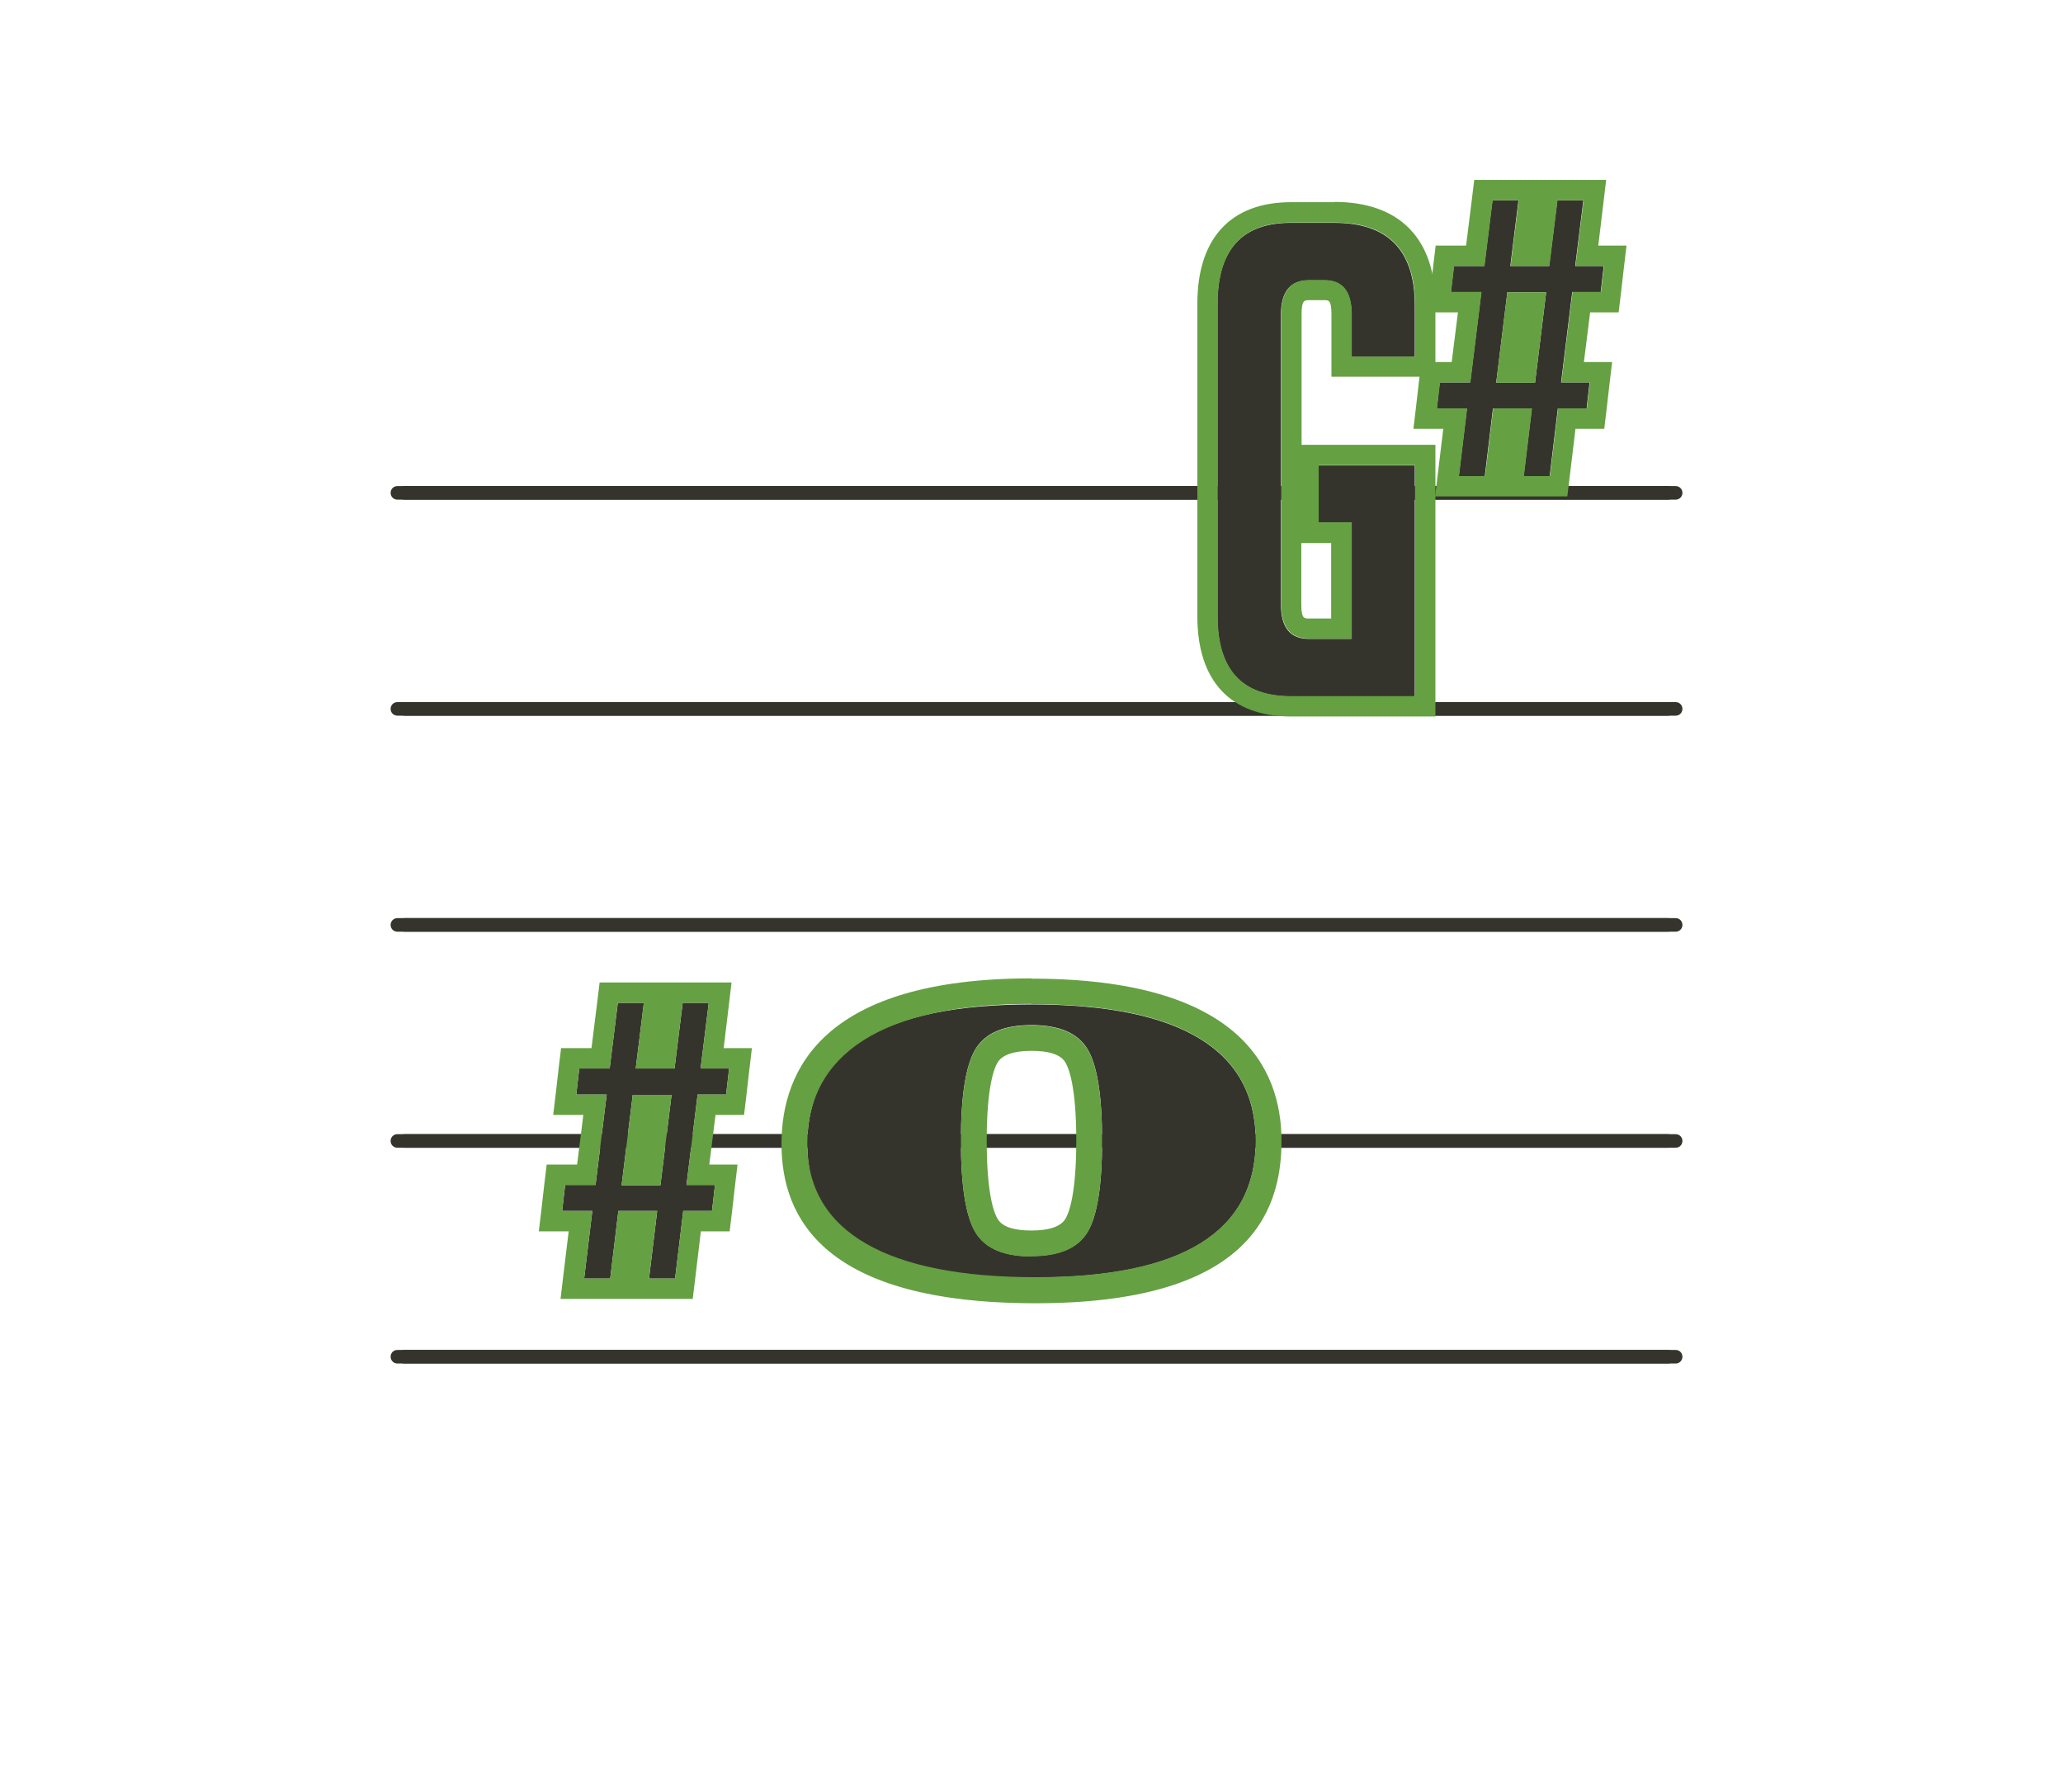
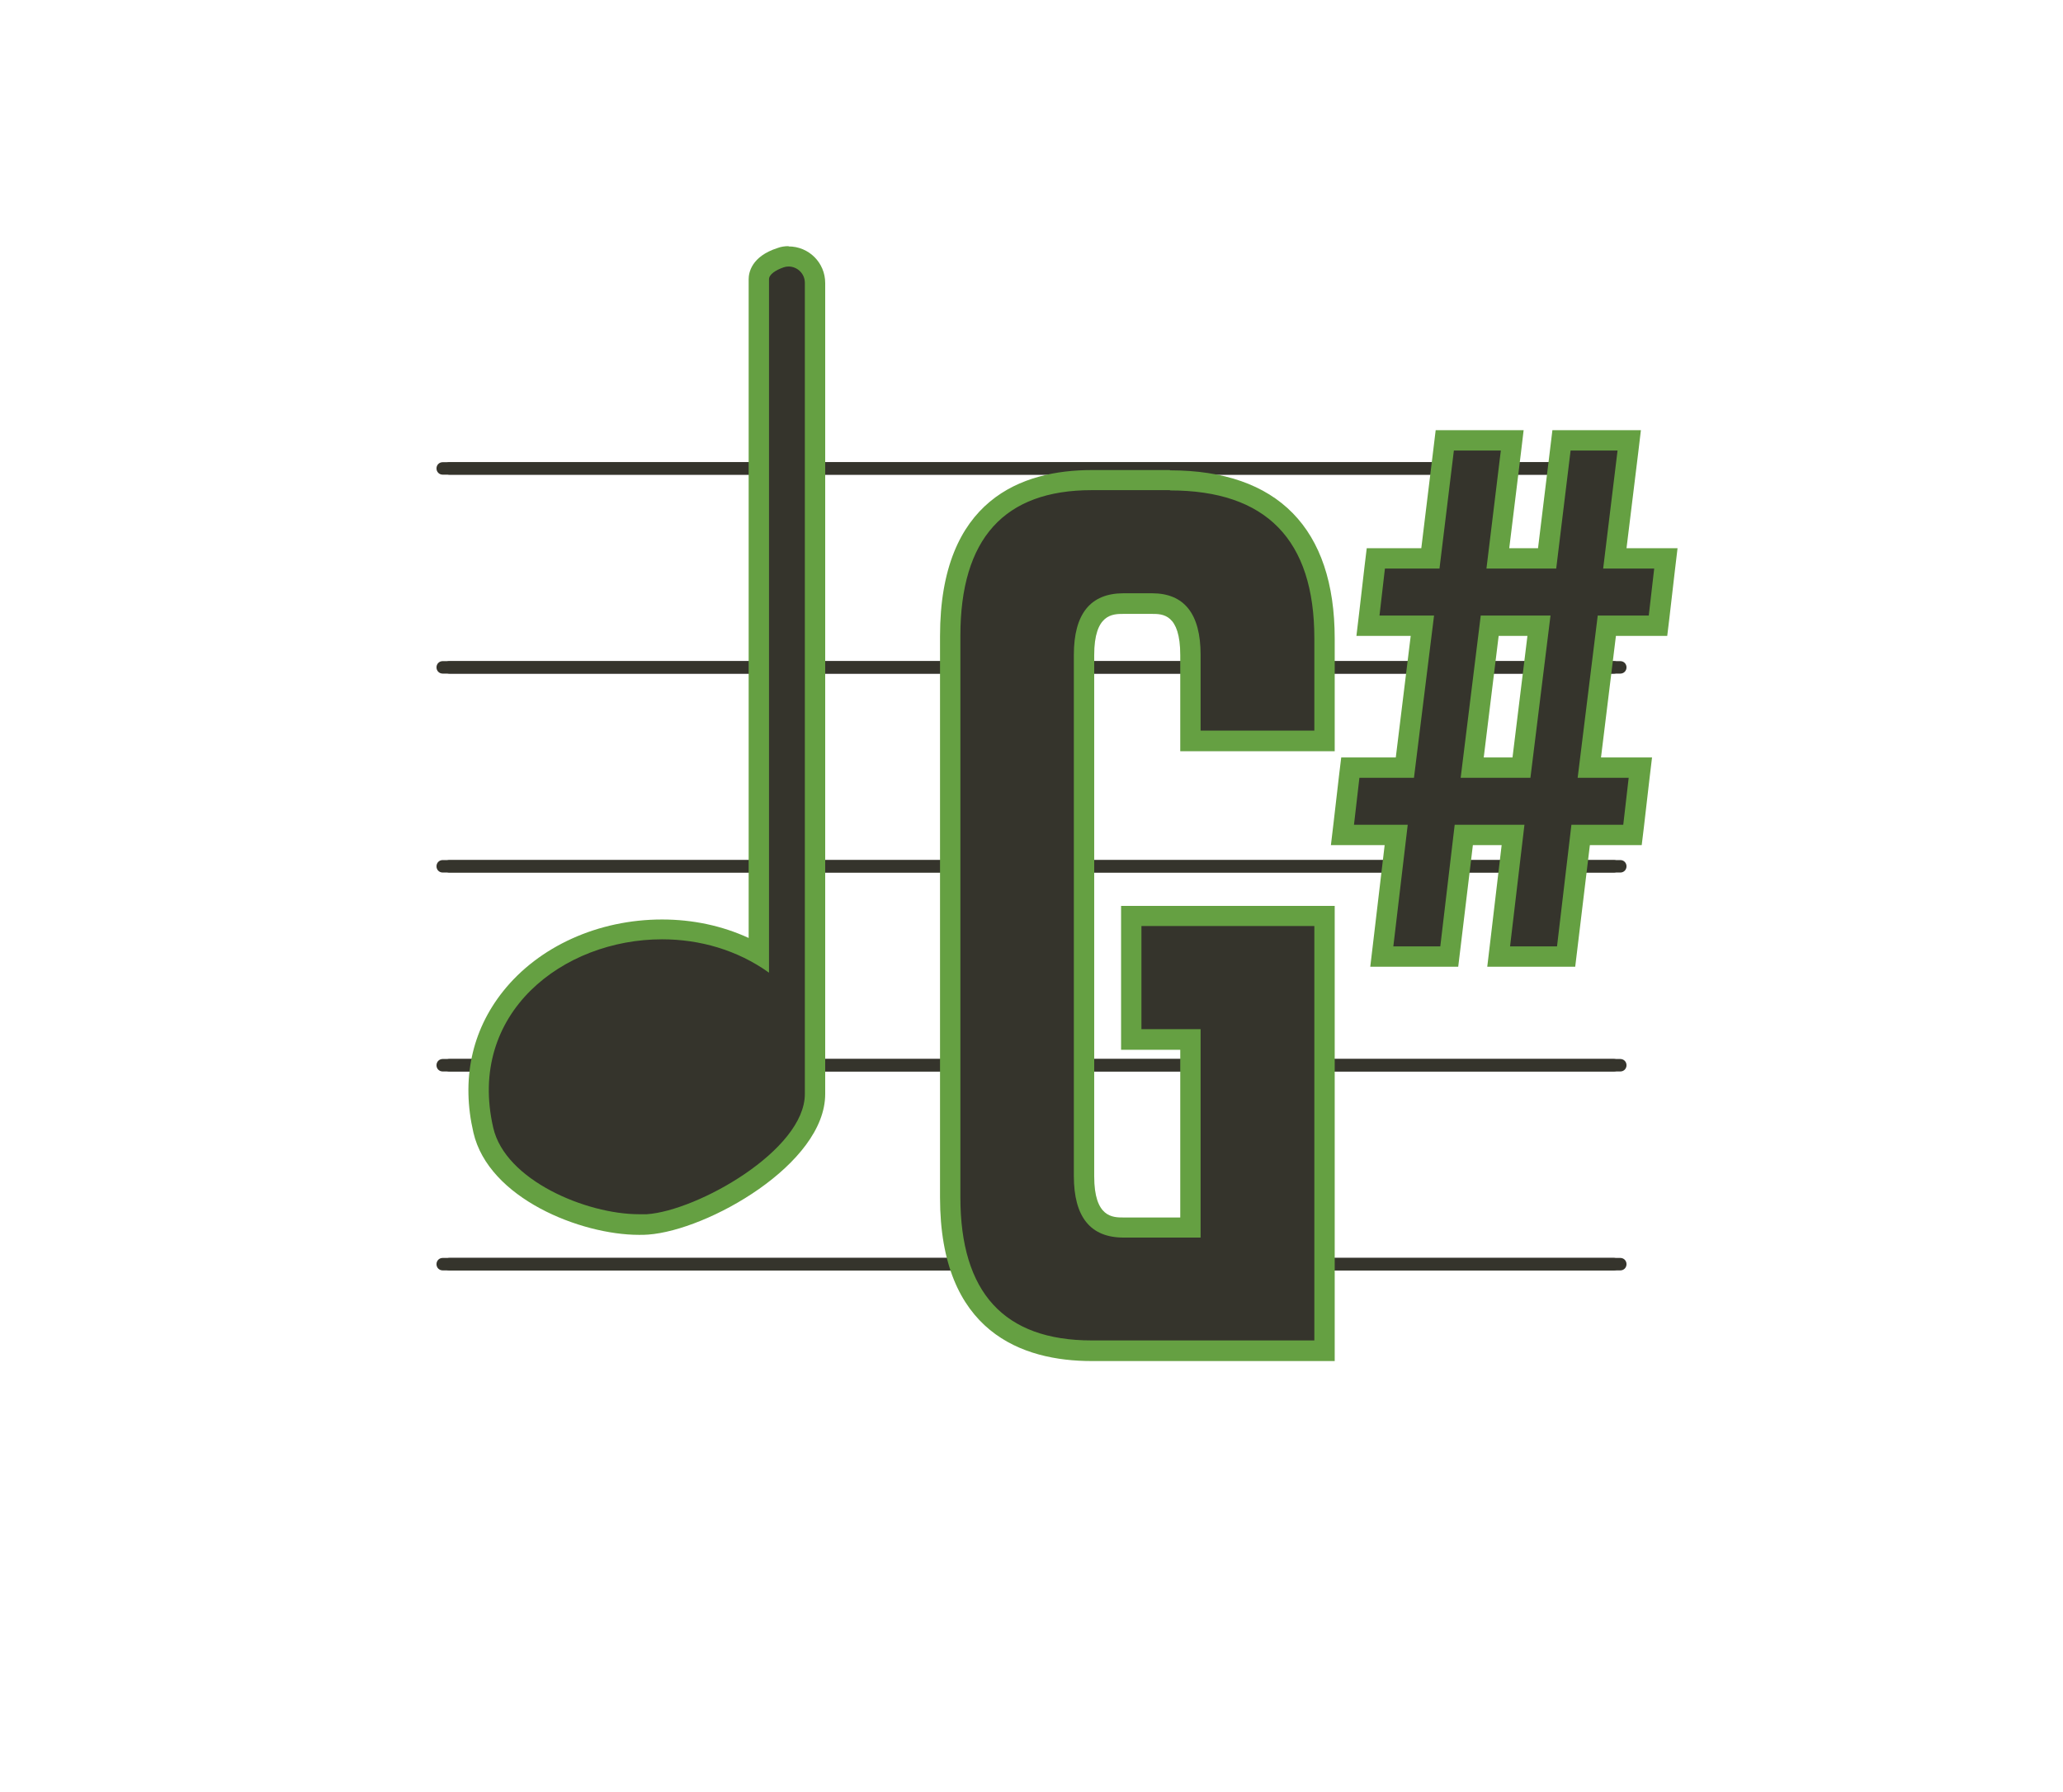
<svg xmlns="http://www.w3.org/2000/svg" id="Layer_1" width="76" height="66" viewBox="0 0 76 66">
-   <path d="M61.45,18.41H14.9c-.14,0-.25-.11-.25-.25s.11-.25.25-.25h46.55c.14,0,.25.11.25.25s-.11.25-.25.25Z" style="fill:#35342c;" />
-   <path d="M61.45,50.24H14.9c-.14,0-.25-.11-.25-.25s.11-.25.25-.25h46.55c.14,0,.25.11.25.25s-.11.25-.25.25Z" style="fill:#35342c;" />
-   <path d="M61.45,42.29H14.9c-.14,0-.25-.11-.25-.25s.11-.25.25-.25h46.55c.14,0,.25.11.25.25s-.11.25-.25.25Z" style="fill:#35342c;" />
-   <path d="M61.45,34.33H14.9c-.14,0-.25-.11-.25-.25s.11-.25.25-.25h46.55c.14,0,.25.11.25.25s-.11.25-.25.25Z" style="fill:#35342c;" />
-   <path d="M61.45,26.37H14.9c-.14,0-.25-.11-.25-.25s.11-.25.25-.25h46.55c.14,0,.25.11.25.25s-.11.25-.25.25Z" style="fill:#35342c;" />
-   <path d="M61.72,18.41H14.64c-.14,0-.25-.11-.25-.25s.11-.25.25-.25h47.09c.14,0,.25.11.25.25s-.11.25-.25.25Z" style="fill:#35342c;" />
-   <path d="M61.72,50.24H14.64c-.14,0-.25-.11-.25-.25s.11-.25.25-.25h47.09c.14,0,.25.11.25.25s-.11.25-.25.25Z" style="fill:#35342c;" />
-   <path d="M61.72,42.29H14.64c-.14,0-.25-.11-.25-.25s.11-.25.25-.25h47.09c.14,0,.25.11.25.25s-.11.25-.25.25Z" style="fill:#35342c;" />
-   <path d="M61.72,34.33H14.64c-.14,0-.25-.11-.25-.25s.11-.25.25-.25h47.09c.14,0,.25.11.25.25s-.11.25-.25.25Z" style="fill:#35342c;" />
-   <path d="M61.72,26.37H14.64c-.14,0-.25-.11-.25-.25s.11-.25.25-.25h47.09c.14,0,.25.11.25.25s-.11.25-.25.25Z" style="fill:#35342c;" />
-   <path d="M38.15,47.07c5.41,0,8.11-1.68,8.11-5.03s-2.75-5.03-8.26-5.03-8.26,1.72-8.26,5.15,2.8,4.92,8.41,4.92ZM38,46.29c-1.02,0-1.7-.29-2.06-.88s-.54-1.71-.54-3.38.18-2.79.54-3.38,1.05-.88,2.06-.88,1.7.29,2.06.88.54,1.71.54,3.38-.18,2.78-.54,3.37-1.05.88-2.06.88Z" style="fill:#35342c;" />
-   <path d="M38,37c5.51,0,8.26,1.68,8.26,5.03s-2.7,5.03-8.11,5.03-8.41-1.64-8.41-4.92,2.75-5.15,8.26-5.15M38,46.29c1.02,0,1.7-.29,2.06-.88s.54-1.71.54-3.37-.18-2.79-.54-3.38c-.36-.59-1.05-.88-2.06-.88s-1.7.29-2.06.88c-.36.59-.54,1.71-.54,3.38s.18,2.79.54,3.38c.36.59,1.05.88,2.06.88M38,36.05c-7.61,0-9.21,3.32-9.21,6.1s1.62,5.87,9.36,5.87,9.06-3.25,9.06-5.98-1.6-5.98-9.21-5.98h0ZM38,45.34c-.66,0-1.08-.14-1.25-.43-.12-.2-.4-.87-.4-2.88s.28-2.68.4-2.88c.17-.28.59-.43,1.25-.43s1.08.14,1.25.43c.12.2.4.87.4,2.88s-.28,2.68-.4,2.88c-.17.28-.59.43-1.25.43h0Z" style="fill:#65a042;" />
-   <path d="M48.57,19.26v-2.11h3.55v8.51h-4.57c-1.8,0-2.7-.98-2.7-2.94v-11.52c0-1.99.9-2.99,2.7-2.99h1.6c1.98,0,2.97,1.01,2.97,3.04v1.9h-2.33v-1.56c0-.84-.33-1.26-1-1.26h-.58c-.68,0-1.02.42-1.02,1.26v10.69c0,.84.34,1.26,1.02,1.26h1.58v-4.28h-1.22Z" style="fill:#35342c;" />
-   <path d="M49.16,8.2c1.98,0,2.97,1.01,2.97,3.04v1.9h-2.33v-1.56c0-.84-.33-1.26-1-1.26h-.58c-.68,0-1.02.42-1.02,1.26v10.69c0,.84.34,1.26,1.02,1.26h1.58v-4.28h-1.22v-2.11h3.55v8.51h-4.57c-1.8,0-2.7-.98-2.7-2.94v-11.52c0-1.99.9-2.99,2.7-2.99h1.6M49.16,7.45h-1.6c-2.22,0-3.45,1.33-3.45,3.74v11.52c0,2.38,1.22,3.69,3.45,3.69h5.32v-10.01h-4.93v-4.82c0-.51.11-.51.27-.51h.58c.14,0,.25,0,.25.51v2.31h3.83v-2.65c0-2.44-1.32-3.79-3.72-3.79h0ZM47.94,20.01h1.1v2.78h-.83c-.16,0-.27,0-.27-.51v-2.26h0Z" style="fill:#65a042;" />
-   <path d="M57.37,7.38h.96l-.3,2.42h1.05l-.11.96h-1.05l-.41,3.33h1.05l-.11.96h-1.06l-.3,2.49h-.96l.3-2.49h-1.43l-.3,2.49h-.96l.3-2.49h-1.11l.11-.96h1.12l.41-3.33h-1.12l.11-.96h1.12l.3-2.42h.96l-.3,2.42h1.43l.3-2.42ZM55.12,14.1h1.43l.41-3.33h-1.43l-.41,3.33Z" style="fill:#35342c;" />
-   <path d="M58.34,7.38l-.3,2.42h1.05l-.11.96h-1.05l-.41,3.33h1.05l-.11.96h-1.06l-.3,2.49h-.96l.3-2.49h-1.43l-.3,2.49h-.96l.3-2.49h-1.11l.11-.96h1.12l.41-3.33h-1.12l.11-.96h1.12l.3-2.42h.96l-.3,2.42h1.43l.3-2.42h.96M56.96,10.77h-1.43l-.41,3.33h1.43l.41-3.33M59.18,6.63h-4.87l-.08.66-.22,1.76h-1.12l-.08.66-.11.96-.1.84h1.11l-.23,1.83h-1.12l-.08.66-.11.96-.1.84h1.1l-.2,1.65-.1.84h4.87l.08-.66.22-1.83h1.06l.08-.66.11-.96.1-.84h-1.04l.23-1.83h1.05l.08-.66.11-.96.1-.84h-1.04l.19-1.58.1-.84h0Z" style="fill:#65a042;" />
-   <path d="M25.15,36.95h.96l-.3,2.42h1.05l-.11.96h-1.05l-.41,3.33h1.05l-.11.96h-1.06l-.3,2.49h-.96l.3-2.49h-1.43l-.3,2.49h-.96l.3-2.49h-1.11l.11-.96h1.12l.41-3.33h-1.12l.11-.96h1.12l.3-2.42h.96l-.3,2.42h1.43l.3-2.42ZM22.9,43.67h1.43l.41-3.33h-1.43l-.41,3.33Z" style="fill:#35342c;" />
-   <path d="M26.11,36.95l-.3,2.42h1.05l-.11.96h-1.05l-.41,3.33h1.05l-.11.96h-1.06l-.3,2.49h-.96l.3-2.49h-1.43l-.3,2.49h-.96l.3-2.49h-1.11l.11-.96h1.12l.41-3.33h-1.12l.11-.96h1.12l.3-2.42h.96l-.3,2.42h1.43l.3-2.42h.96M24.74,40.34h-1.43l-.41,3.33h1.43l.41-3.33M26.96,36.2h-4.87l-.08.66-.22,1.76h-1.12l-.08.66-.11.96-.1.84h1.11l-.23,1.83h-1.12l-.08.66-.11.96-.1.84h1.1l-.2,1.65-.1.84h4.87l.08-.66.22-1.83h1.06l.08-.66.11-.96.1-.84h-1.04l.23-1.83h1.05l.08-.66.11-.96.1-.84h-1.04l.19-1.58.1-.84h0Z" style="fill:#65a042;" />
+   <path d="M59.44,17.49H16.56c-.13,0-.23-.1-.23-.23s.1-.23.23-.23h42.89c.13,0,.23.1.23.23s-.1.23-.23.23Z" style="fill:#35342c;" />
+   <path d="M59.44,46.81H16.56c-.13,0-.23-.1-.23-.23s.1-.23.23-.23h42.89c.13,0,.23.1.23.23s-.1.23-.23.23Z" style="fill:#35342c;" />
+   <path d="M59.44,39.48H16.56c-.13,0-.23-.1-.23-.23s.1-.23.23-.23h42.89c.13,0,.23.1.23.23s-.1.23-.23.23Z" style="fill:#35342c;" />
+   <path d="M59.44,32.15H16.56c-.13,0-.23-.1-.23-.23s.1-.23.23-.23h42.89c.13,0,.23.1.23.23s-.1.23-.23.23Z" style="fill:#35342c;" />
+   <path d="M59.44,24.82H16.56c-.13,0-.23-.1-.23-.23s.1-.23.23-.23h42.89c.13,0,.23.1.23.23s-.1.23-.23.23Z" style="fill:#35342c;" />
+   <path d="M59.69,17.49H16.31c-.13,0-.23-.1-.23-.23s.1-.23.23-.23h43.38c.13,0,.23.1.23.23s-.1.23-.23.23Z" style="fill:#35342c;" />
+   <path d="M59.69,46.81H16.31c-.13,0-.23-.1-.23-.23s.1-.23.23-.23h43.38c.13,0,.23.1.23.23s-.1.23-.23.23Z" style="fill:#35342c;" />
+   <path d="M59.69,39.48H16.31c-.13,0-.23-.1-.23-.23s.1-.23.23-.23h43.38c.13,0,.23.1.23.23s-.1.23-.23.23Z" style="fill:#35342c;" />
+   <path d="M59.69,32.15H16.31c-.13,0-.23-.1-.23-.23s.1-.23.23-.23h43.38c.13,0,.23.1.23.23s-.1.23-.23.23Z" style="fill:#35342c;" />
+   <path d="M59.69,24.82H16.31c-.13,0-.23-.1-.23-.23s.1-.23.23-.23h43.38c.13,0,.23.1.23.23s-.1.23-.23.23Z" style="fill:#35342c;" />
+   <path d="M23.54,45.14c-2.06,0-5.24-1.33-5.74-3.48-.42-1.83-.07-3.52,1.02-4.89,1.25-1.57,3.33-2.51,5.56-2.51,1.29,0,2.51.32,3.57.92V10.29c0-.34.29-.63.8-.79.1-.03.2-.05.3-.05.54,0,.97.44.97.98v29.89c0,2.35-4.14,4.66-6.17,4.81-.1,0-.2.01-.31.01Z" style="fill:#35342c;" />
+   <path d="M29.05,9.82c.32,0,.6.26.6.6v29.89c0,2.07-3.95,4.3-5.82,4.43-.09,0-.19,0-.29,0-1.94,0-4.93-1.25-5.37-3.19-.97-4.22,2.57-6.94,6.22-6.94,1.38,0,2.77.39,3.94,1.23V10.29c0-.18.25-.34.54-.44.06-.02.12-.03.18-.03M29.05,9.07h0c-.14,0-.28.02-.41.07-.96.31-1.06.91-1.06,1.15v24.27c-.98-.45-2.06-.68-3.19-.68-2.35,0-4.54.99-5.86,2.65-1.16,1.46-1.54,3.26-1.09,5.2.56,2.43,3.96,3.77,6.1,3.77.12,0,.23,0,.34-.01,2.2-.16,6.52-2.6,6.52-5.18V10.43c0-.75-.6-1.35-1.35-1.35h0Z" style="fill:#65a042;" />
+   <path d="M40.22,49.77c-3.46,0-5.22-1.9-5.22-5.66v-20.68c0-3.81,1.76-5.74,5.22-5.74h2.88c3.78,0,5.7,1.96,5.7,5.83v3.78h-4.94v-3.17c0-1.68-.76-1.89-1.41-1.89h-1.05c-.68,0-1.46.22-1.46,1.89v19.2c0,1.68.78,1.89,1.46,1.89h2.46v-6.93h-2.18v-4.55h7.12v16.02h-8.58Z" style="fill:#35342c;" />
+   <path d="M43.1,18.07c3.55,0,5.32,1.82,5.32,5.45v3.4h-4.19v-2.79c0-1.51-.6-2.27-1.79-2.27h-1.05c-1.22,0-1.83.76-1.83,2.27v19.2c0,1.51.61,2.27,1.83,2.27h2.84v-7.68h-2.18v-3.8h6.37v15.27h-8.2c-3.23,0-4.84-1.76-4.84-5.28v-20.68c0-3.58,1.61-5.37,4.84-5.37h2.88M43.1,17.32h-2.88c-2.55,0-5.59,1.06-5.59,6.12v20.68c0,4.98,3.04,6.03,5.59,6.03h8.95v-16.77h-7.87v5.3h2.18v6.18h-2.09c-.4,0-1.08,0-1.08-1.52v-19.2c0-1.52.68-1.52,1.08-1.52h1.05c.39,0,1.04,0,1.04,1.52v3.54h5.69v-4.15c0-4.06-2.1-6.2-6.07-6.2h0Z" style="fill:#65a042;" />
+   <path d="M55.19,35.24l.53-4.48h-1.81l-.53,4.48h-2.49l.53-4.48h-1.98l.29-2.48h2.01l.65-5.23h-2.01l.29-2.48h2.01l.54-4.35h2.49l-.53,4.35h1.81l.53-4.35h2.49l-.53,4.35h1.88l-.29,2.48h-1.88l-.65,5.23h1.88l-.29,2.48h-1.91l-.53,4.48h-2.49ZM56.05,28.28l.65-5.23h-1.81l-.65,5.23h1.81Z" style="fill:#35342c;" />
+   <path d="M59.59,16.6l-.53,4.35h1.88l-.2,1.73h-1.88l-.74,5.98h1.88l-.2,1.73h-1.91l-.53,4.48h-1.73l.53-4.48h-2.57l-.53,4.48h-1.73l.53-4.48h-1.98l.2-1.73h2.01l.74-5.98h-2.01l.2-1.73h2.01l.53-4.35h1.73l-.53,4.35h2.57l.53-4.35h1.73M57.12,22.68h-2.57l-.74,5.98h2.57l.74-5.98M60.43,15.85h-3.24l-.08.66-.45,3.69h-1.06l.43-3.51.1-.84h-3.24l-.08.66-.45,3.69h-2.01l-.08.66-.2,1.73-.1.84h2l-.55,4.48h-2.01l-.08.66-.2,1.73-.1.84h1.98l-.43,3.64-.1.84h3.24l.08-.66.46-3.82h1.06l-.43,3.64-.1.84h3.24l.08-.66.46-3.82h1.91l.08-.66.2-1.73.1-.84h-1.88l.55-4.48h1.89l.08-.66.2-1.73.1-.84h-1.88l.43-3.51.1-.84h0ZM55.21,23.43h1.06l-.55,4.48h-1.06l.55-4.48h0Z" style="fill:#65a042;" />
</svg>
